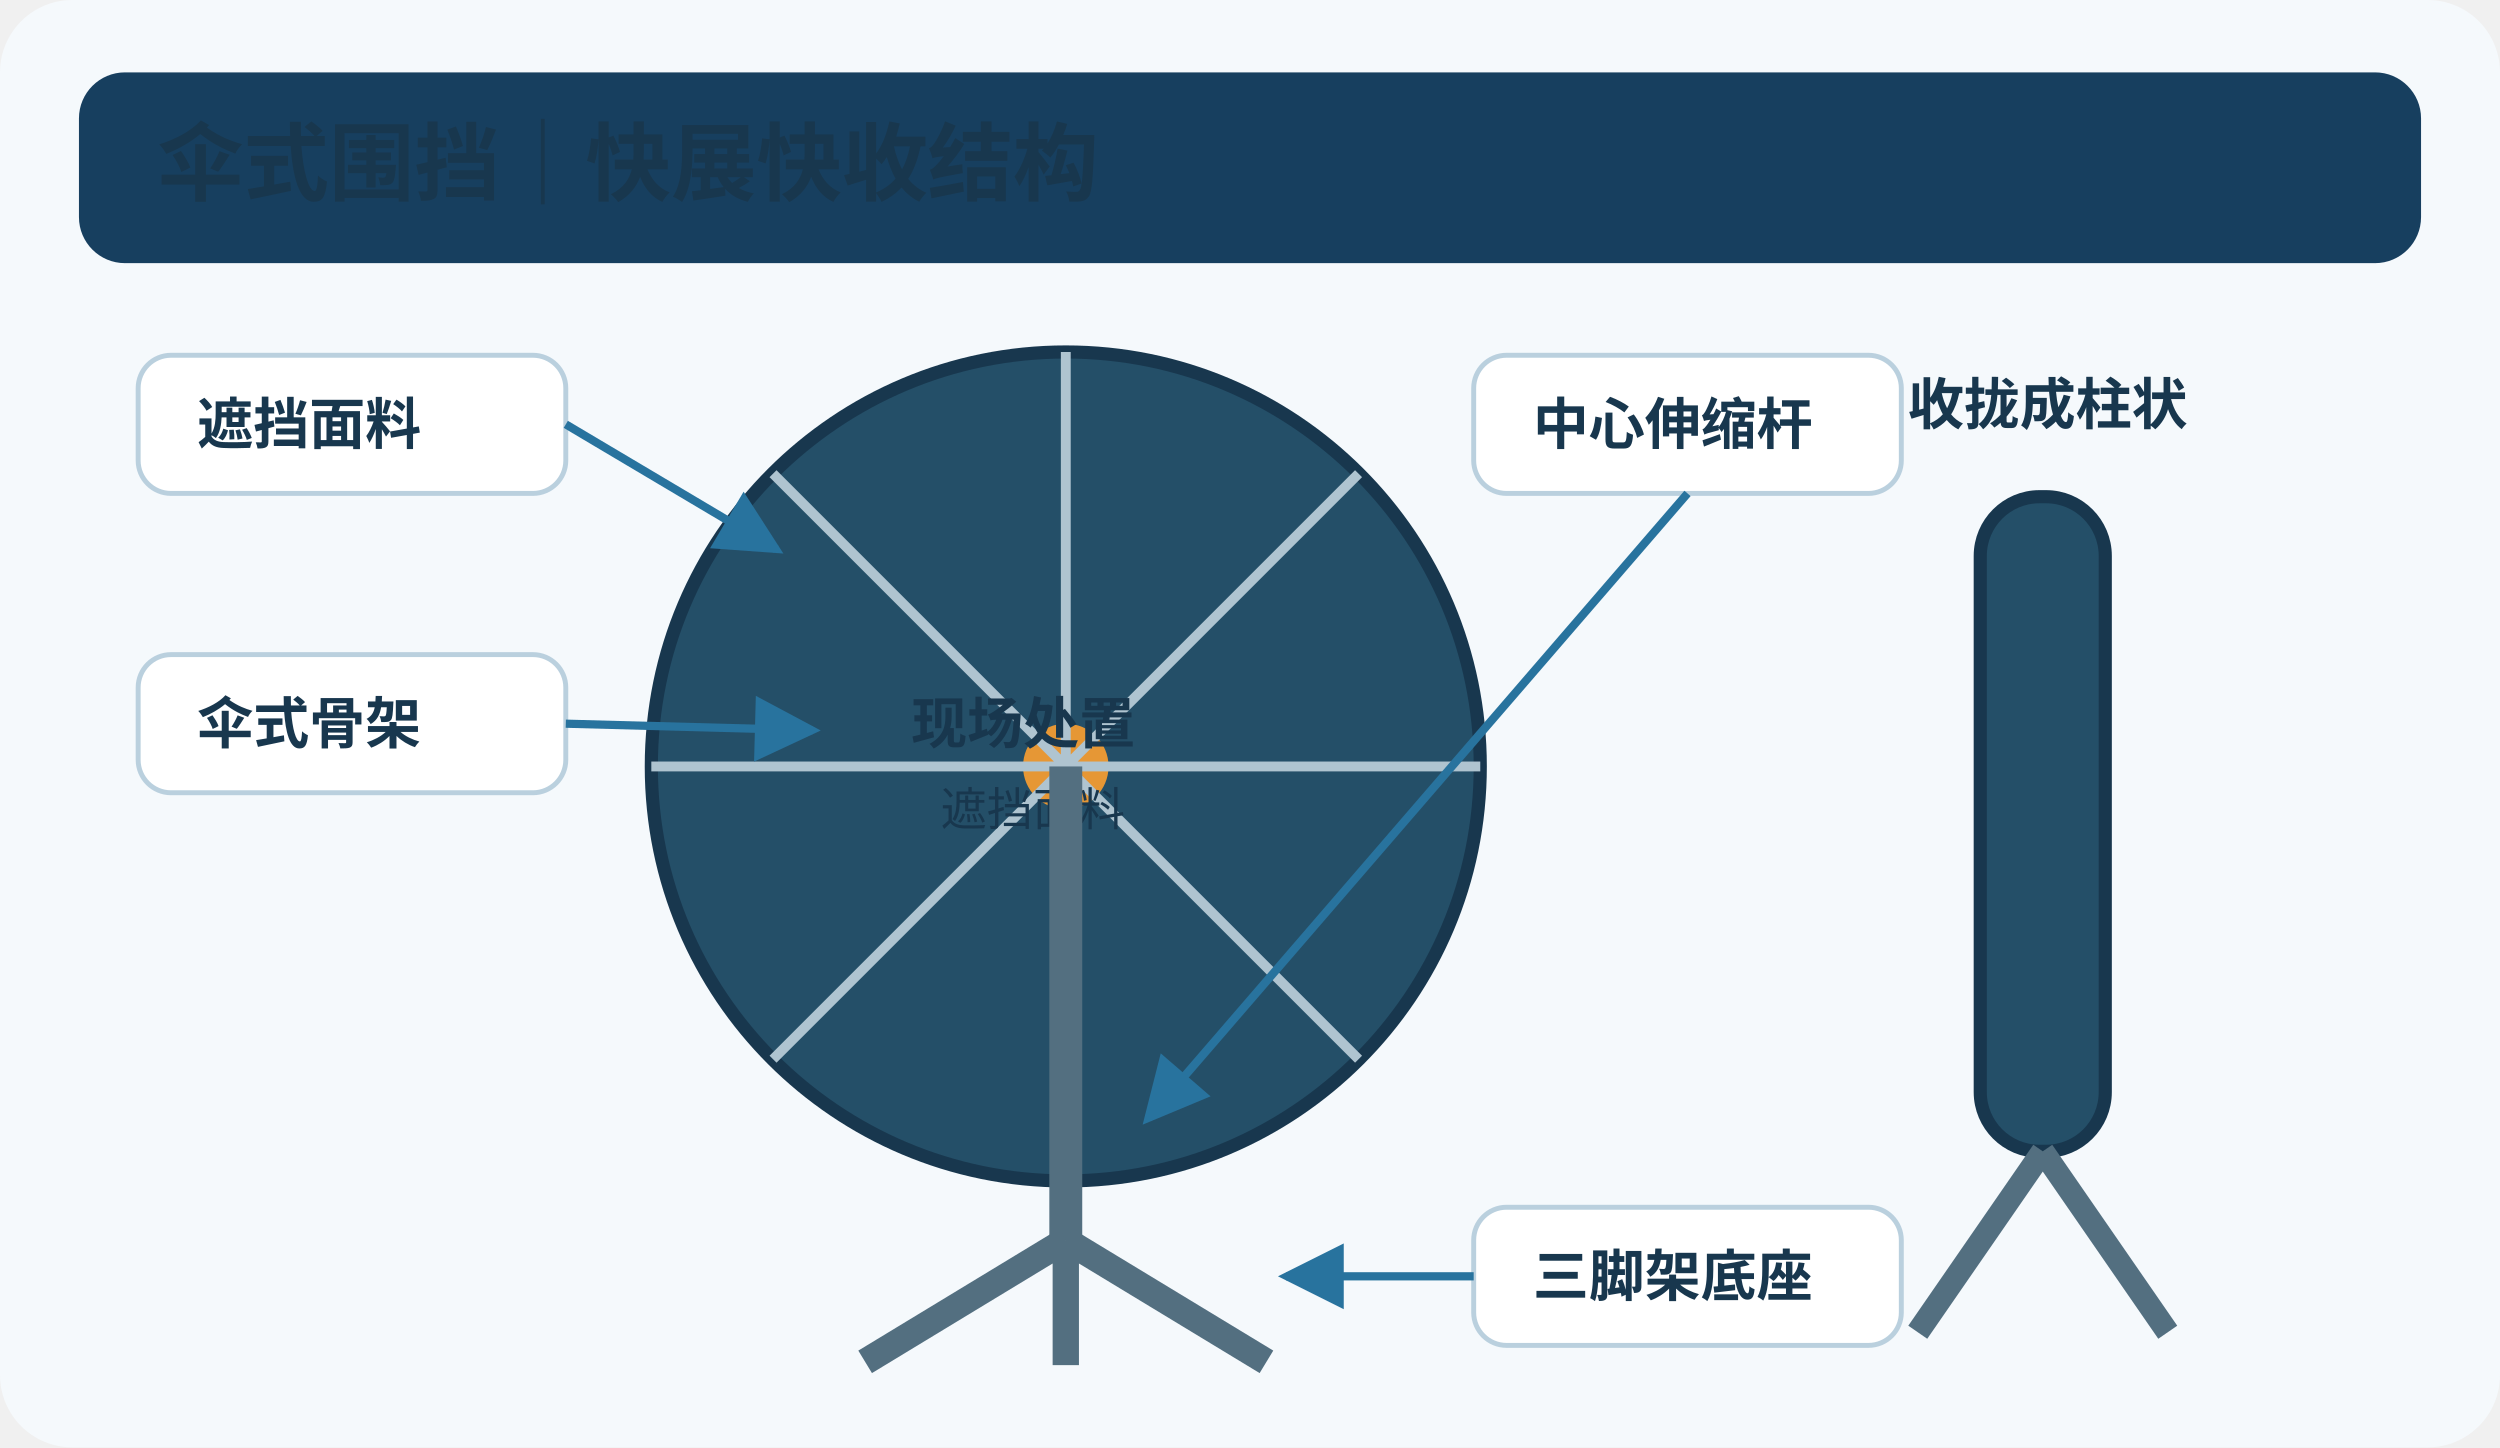
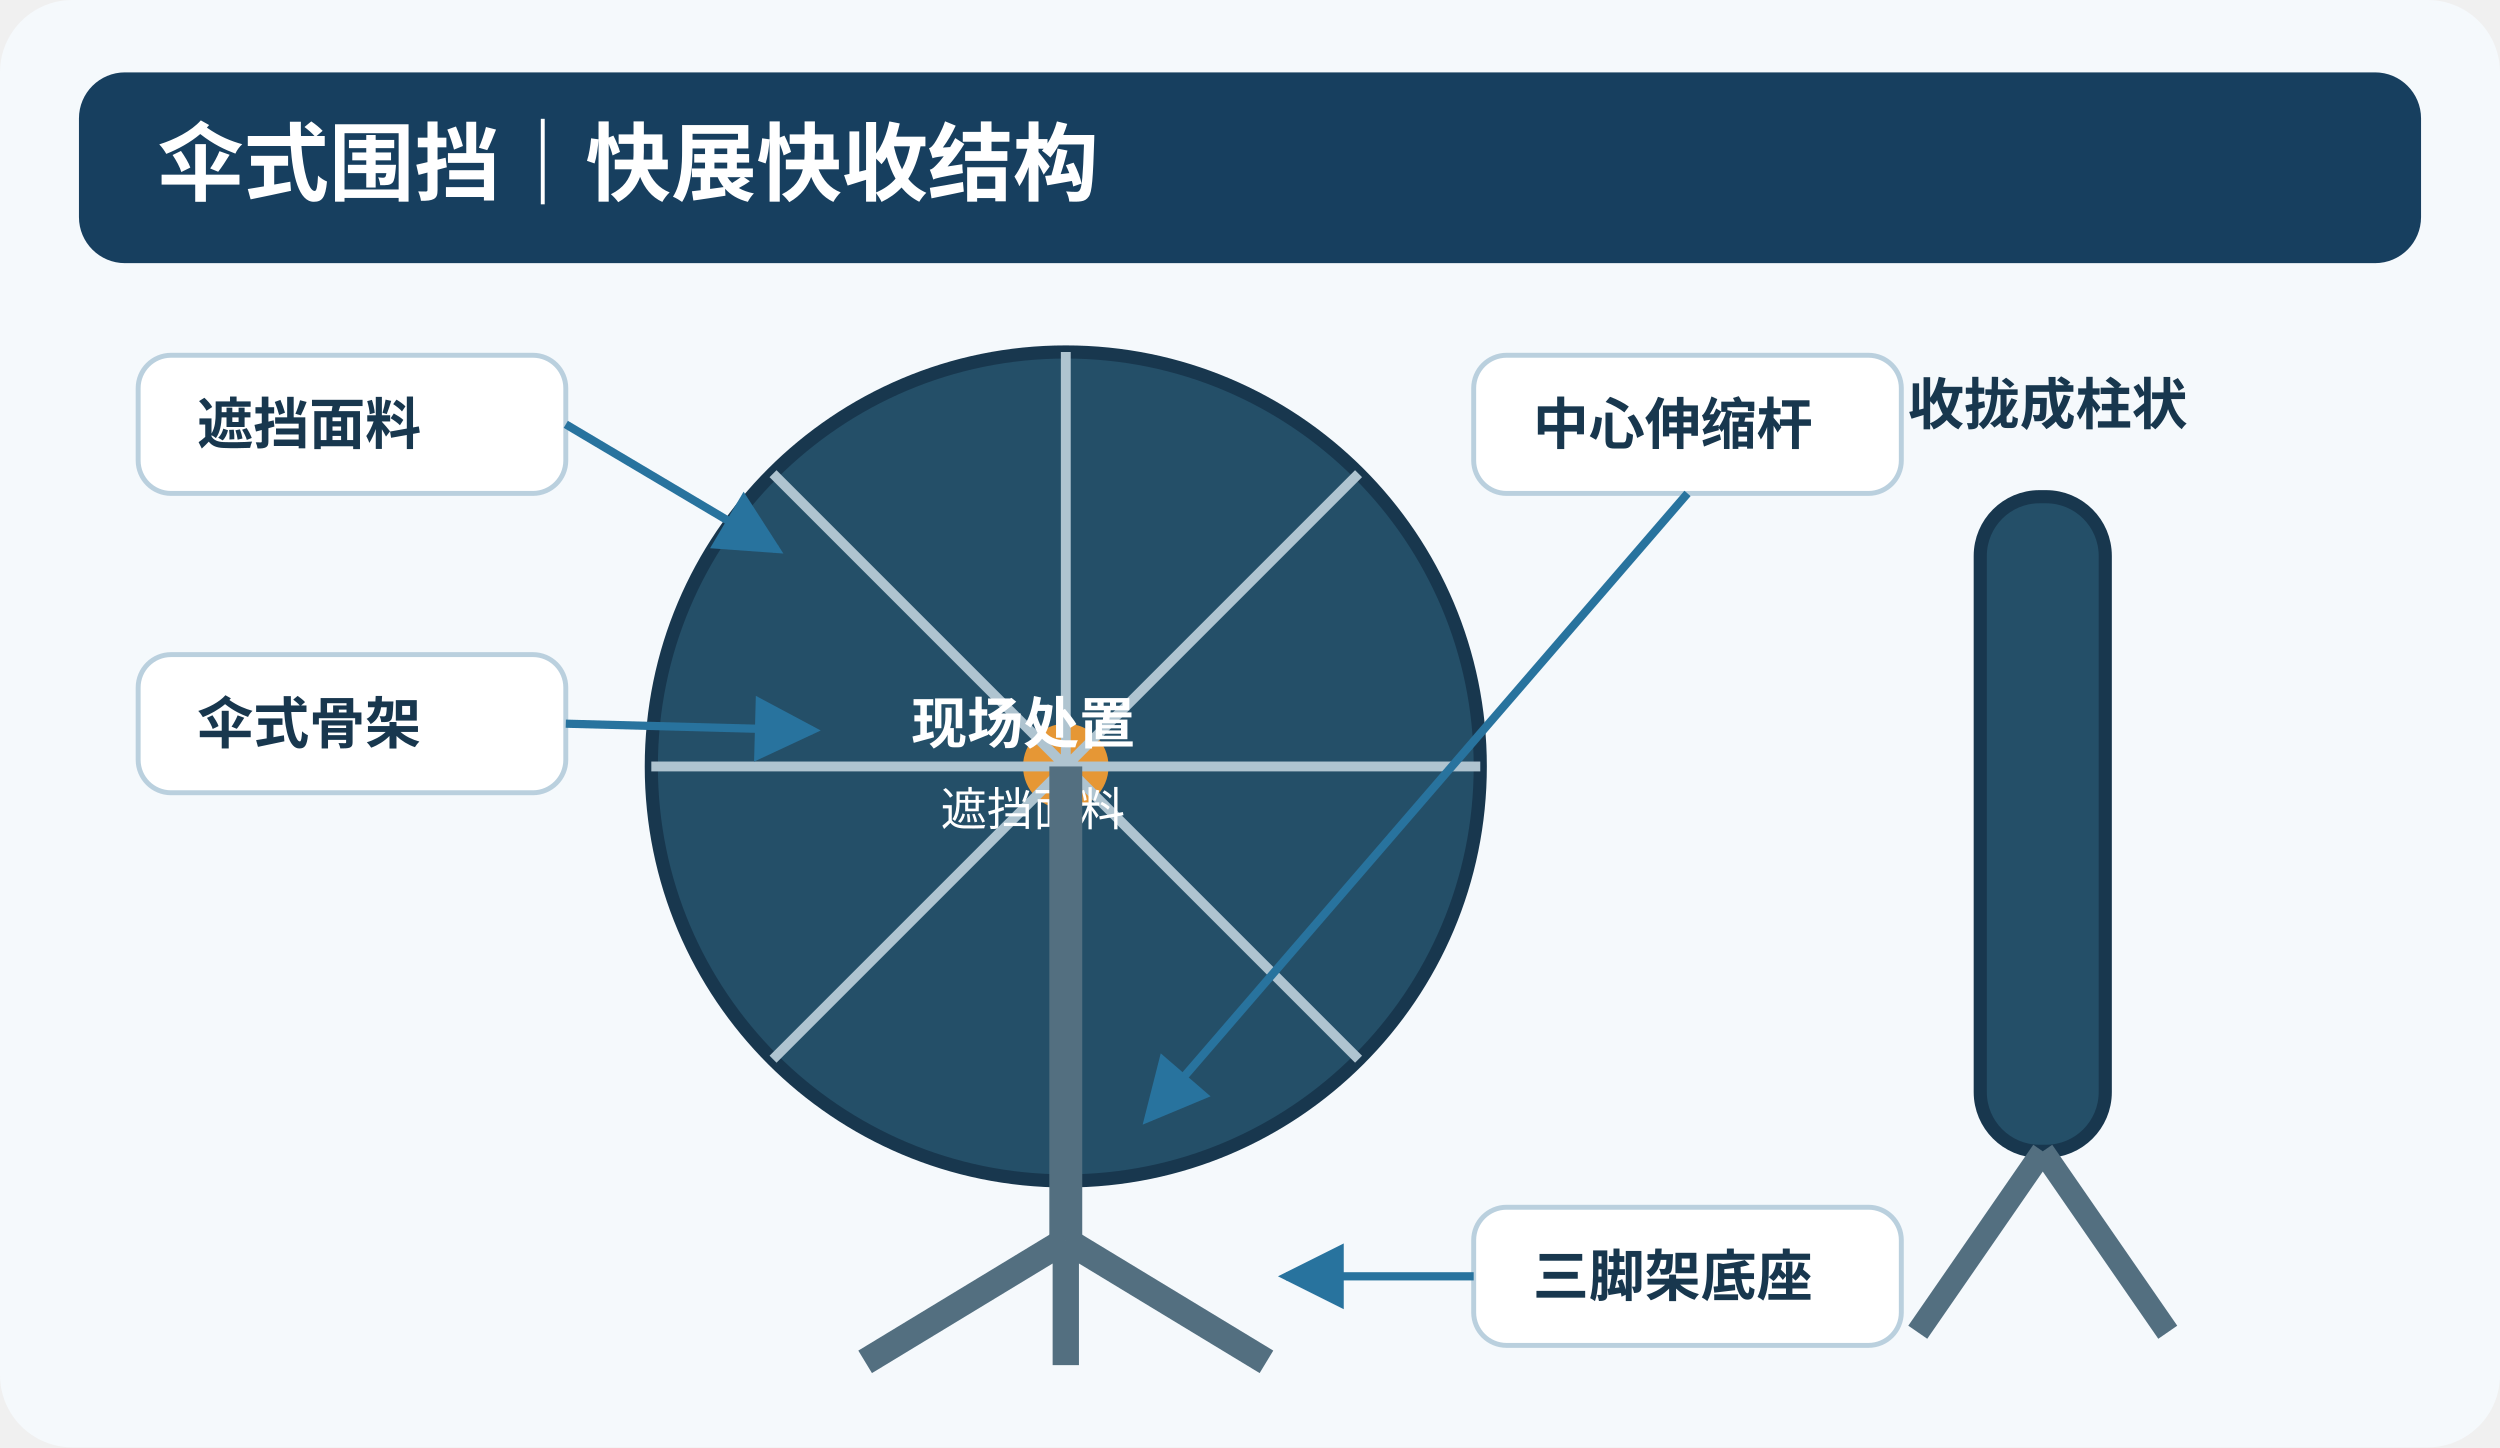
<svg xmlns="http://www.w3.org/2000/svg" viewBox="0 0 760 440" role="img" aria-labelledby="title desc">
  <defs>
-     <style>.t{font-family:"Microsoft YaHei","PingFang SC",sans-serif;fill:#18374e}.h{font-size:26px;font-weight:700}.s{font-size:17px;font-weight:700}.b{font-size:14px}.line{stroke:#28739e;stroke-width:2.5;fill:none}.label{fill:#fff;stroke:#bad0de;stroke-width:1.5}</style>
+     <style>.t{font-family:"Microsoft YaHei","PingFang SC",sans-serif;fill:#18374e}.light{fill:#fff}.dark{fill:#18374e}.h{font-size:26px;font-weight:700}.s{font-size:17px;font-weight:700}.b{font-size:14px}.line{stroke:#28739e;stroke-width:2.5;fill:none}.label{fill:#fff;stroke:#bad0de;stroke-width:1.5}.mobile{display:none}@media (max-width:500px){.mobile{display:block}}</style>
    <marker id="a" markerWidth="8" markerHeight="8" refX="7" refY="4" orient="auto">
      <path d="M0 0l8 4-8 4z" fill="#28739e" />
    </marker>
  </defs>
  <rect width="760" height="440" rx="22" fill="#f5f9fc" />
  <rect x="24" y="22" width="712" height="58" rx="14" fill="#173f5f" />
-   <text x="48" y="59" class="t h" fill="#fff">伞式围挡｜快展快收结构</text>
+   <text x="48" y="59" class="t h light">伞式围挡｜快展快收结构</text>
  <g aria-label="展开的伞式围挡">
    <circle cx="324" cy="233" r="126" fill="#244f68" stroke="#18374e" stroke-width="4" />
    <circle cx="324" cy="233" r="13" fill="#e69735" />
    <g stroke="#afc4d0" stroke-width="3">
      <path d="M324 233L324 107M324 233L413 144M324 233L450 233M324 233L413 322M324 233L235 322M324 233L198 233M324 233L235 144" />
    </g>
-     <text x="277" y="226" class="t s" fill="#fff">现场处置</text>
-     <text x="286" y="251" class="t b" fill="#fff">遮挡面料</text>
+     <text x="277" y="226" class="t s light">现场处置</text>
+     <text x="286" y="251" class="t b light">遮挡面料</text>
    <path d="M324 233v144" stroke="#536f80" stroke-width="10" />
    <path d="M324 377l-61 37M324 377l61 37M324 377v38" stroke="#536f80" stroke-width="8" />
  </g>
  <g aria-label="收拢形态">
    <rect x="602" y="151" width="38" height="199" rx="18" fill="#244f68" stroke="#18374e" stroke-width="4" />
    <path d="M621 350l-38 55M621 350l38 55" stroke="#536f80" stroke-width="7" />
    <text x="580" y="129" class="t s">收拢成柱状</text>
  </g>
  <g>
    <rect x="42" y="108" width="130" height="42" rx="10" class="label" />
    <text x="60" y="135" class="t s">遮挡面料</text>
    <path d="M172 129l64 38" class="line" marker-end="url(#a)" />
    <rect x="42" y="199" width="130" height="42" rx="10" class="label" />
    <text x="60" y="226" class="t s">伞式骨架</text>
    <path d="M172 220l75 2" class="line" marker-end="url(#a)" />
    <rect x="448" y="108" width="130" height="42" rx="10" class="label" />
    <text x="466" y="135" class="t s">中心伸缩杆</text>
    <path d="M513 150l-164 190" class="line" marker-end="url(#a)" />
    <rect x="448" y="367" width="130" height="42" rx="10" class="label" />
    <text x="466" y="394" class="t s">三脚架底座</text>
    <path d="M448 388h-57" class="line" marker-end="url(#a)" />
  </g>
+   <g class="mobile" aria-label="移动端伞式围挡结构">
+     <rect width="760" height="440" rx="22" fill="#f5f9fc" />
+     <rect x="24" y="22" width="712" height="64" rx="14" fill="#173f5f" />
+     <text x="48" y="64" class="t light" font-size="30" font-weight="700">伞式围挡｜快展快收</text>
+     <circle cx="180" cy="236" r="112" fill="#244f68" stroke="#18374e" stroke-width="4" />
+     <path d="M180 236L180 124M180 236L259 157M180 236L292 236M180 236L259 315M180 236L101 315M180 236L68 236M180 236L101 157" stroke="#afc4d0" stroke-width="3" />
+     <text x="335" y="155" class="t dark" font-size="27" font-weight="700">遮挡面料＋伞式骨架</text>
+     <text x="335" y="213" class="t dark" font-size="27" font-weight="700">中心伸缩杆＋底座</text>
+     <text x="335" y="271" class="t dark" font-size="27" font-weight="700">展开形成圆形遮挡面</text>
+     <text x="335" y="329" class="t dark" font-size="27" font-weight="700">收拢后呈柱状</text>
+     <text x="48" y="407" class="t dark" font-size="25" font-weight="700">快展快收，便于单人携带和车载</text>
+   </g>
</svg>
